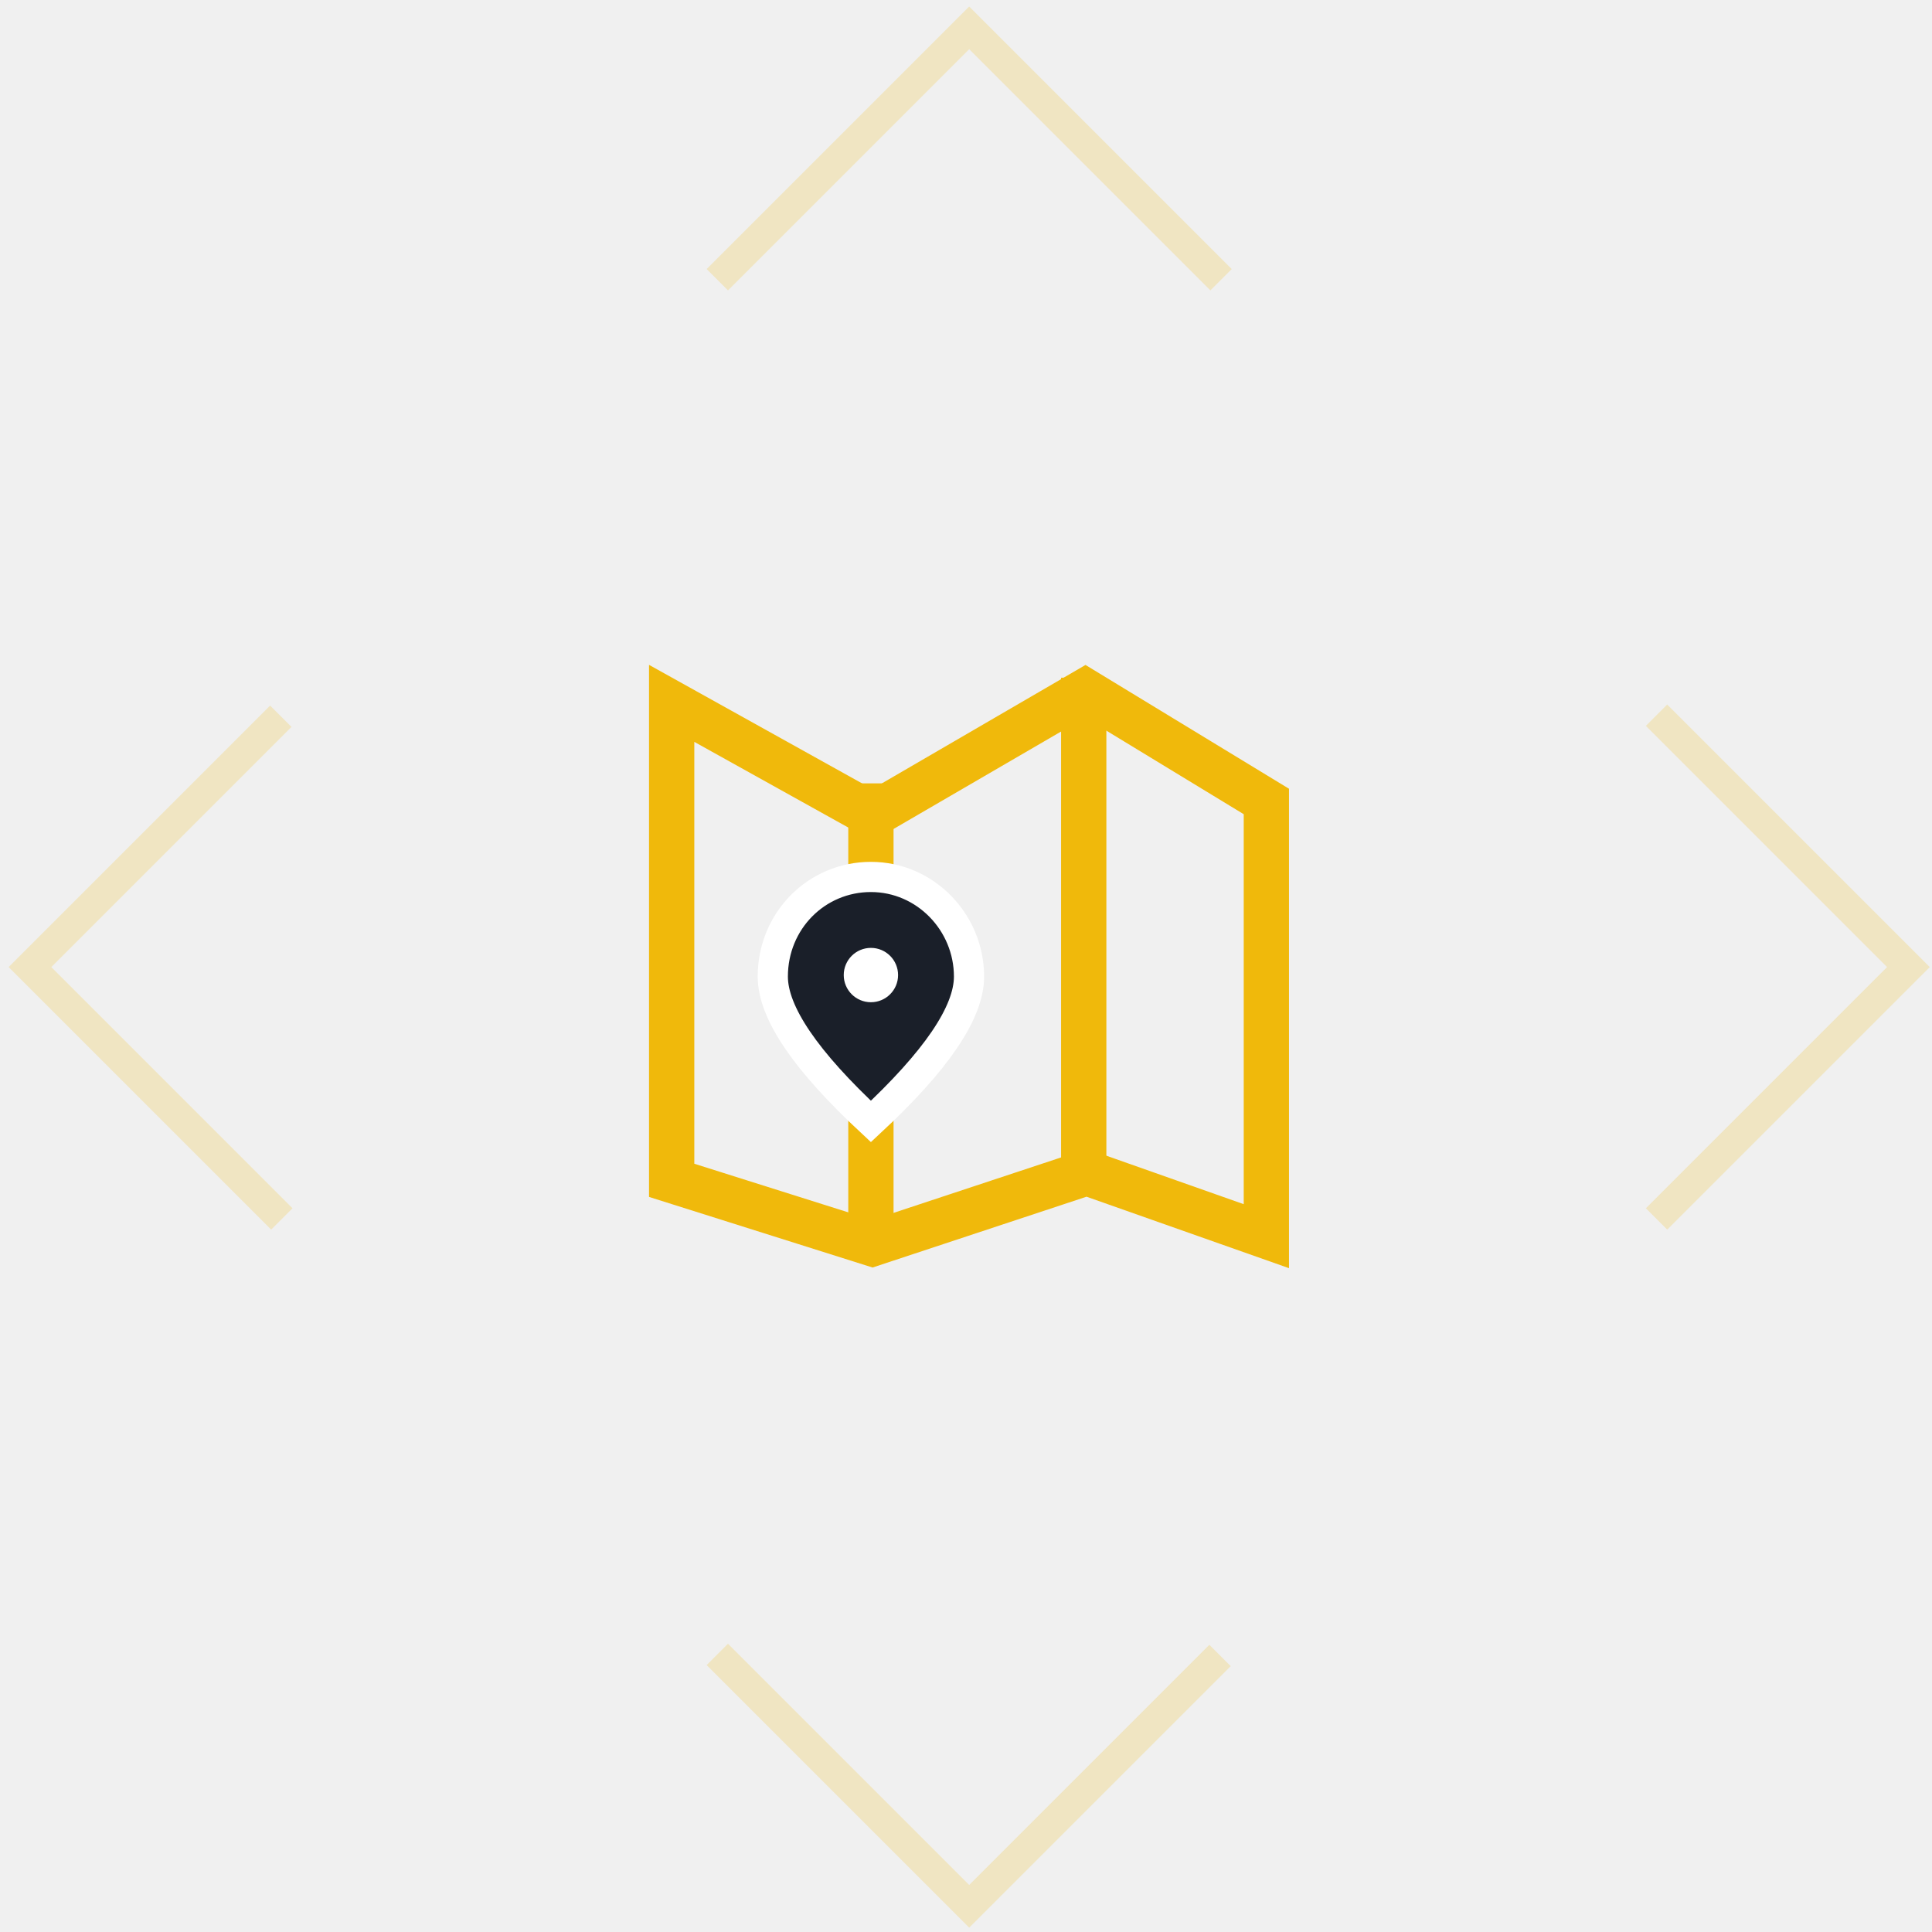
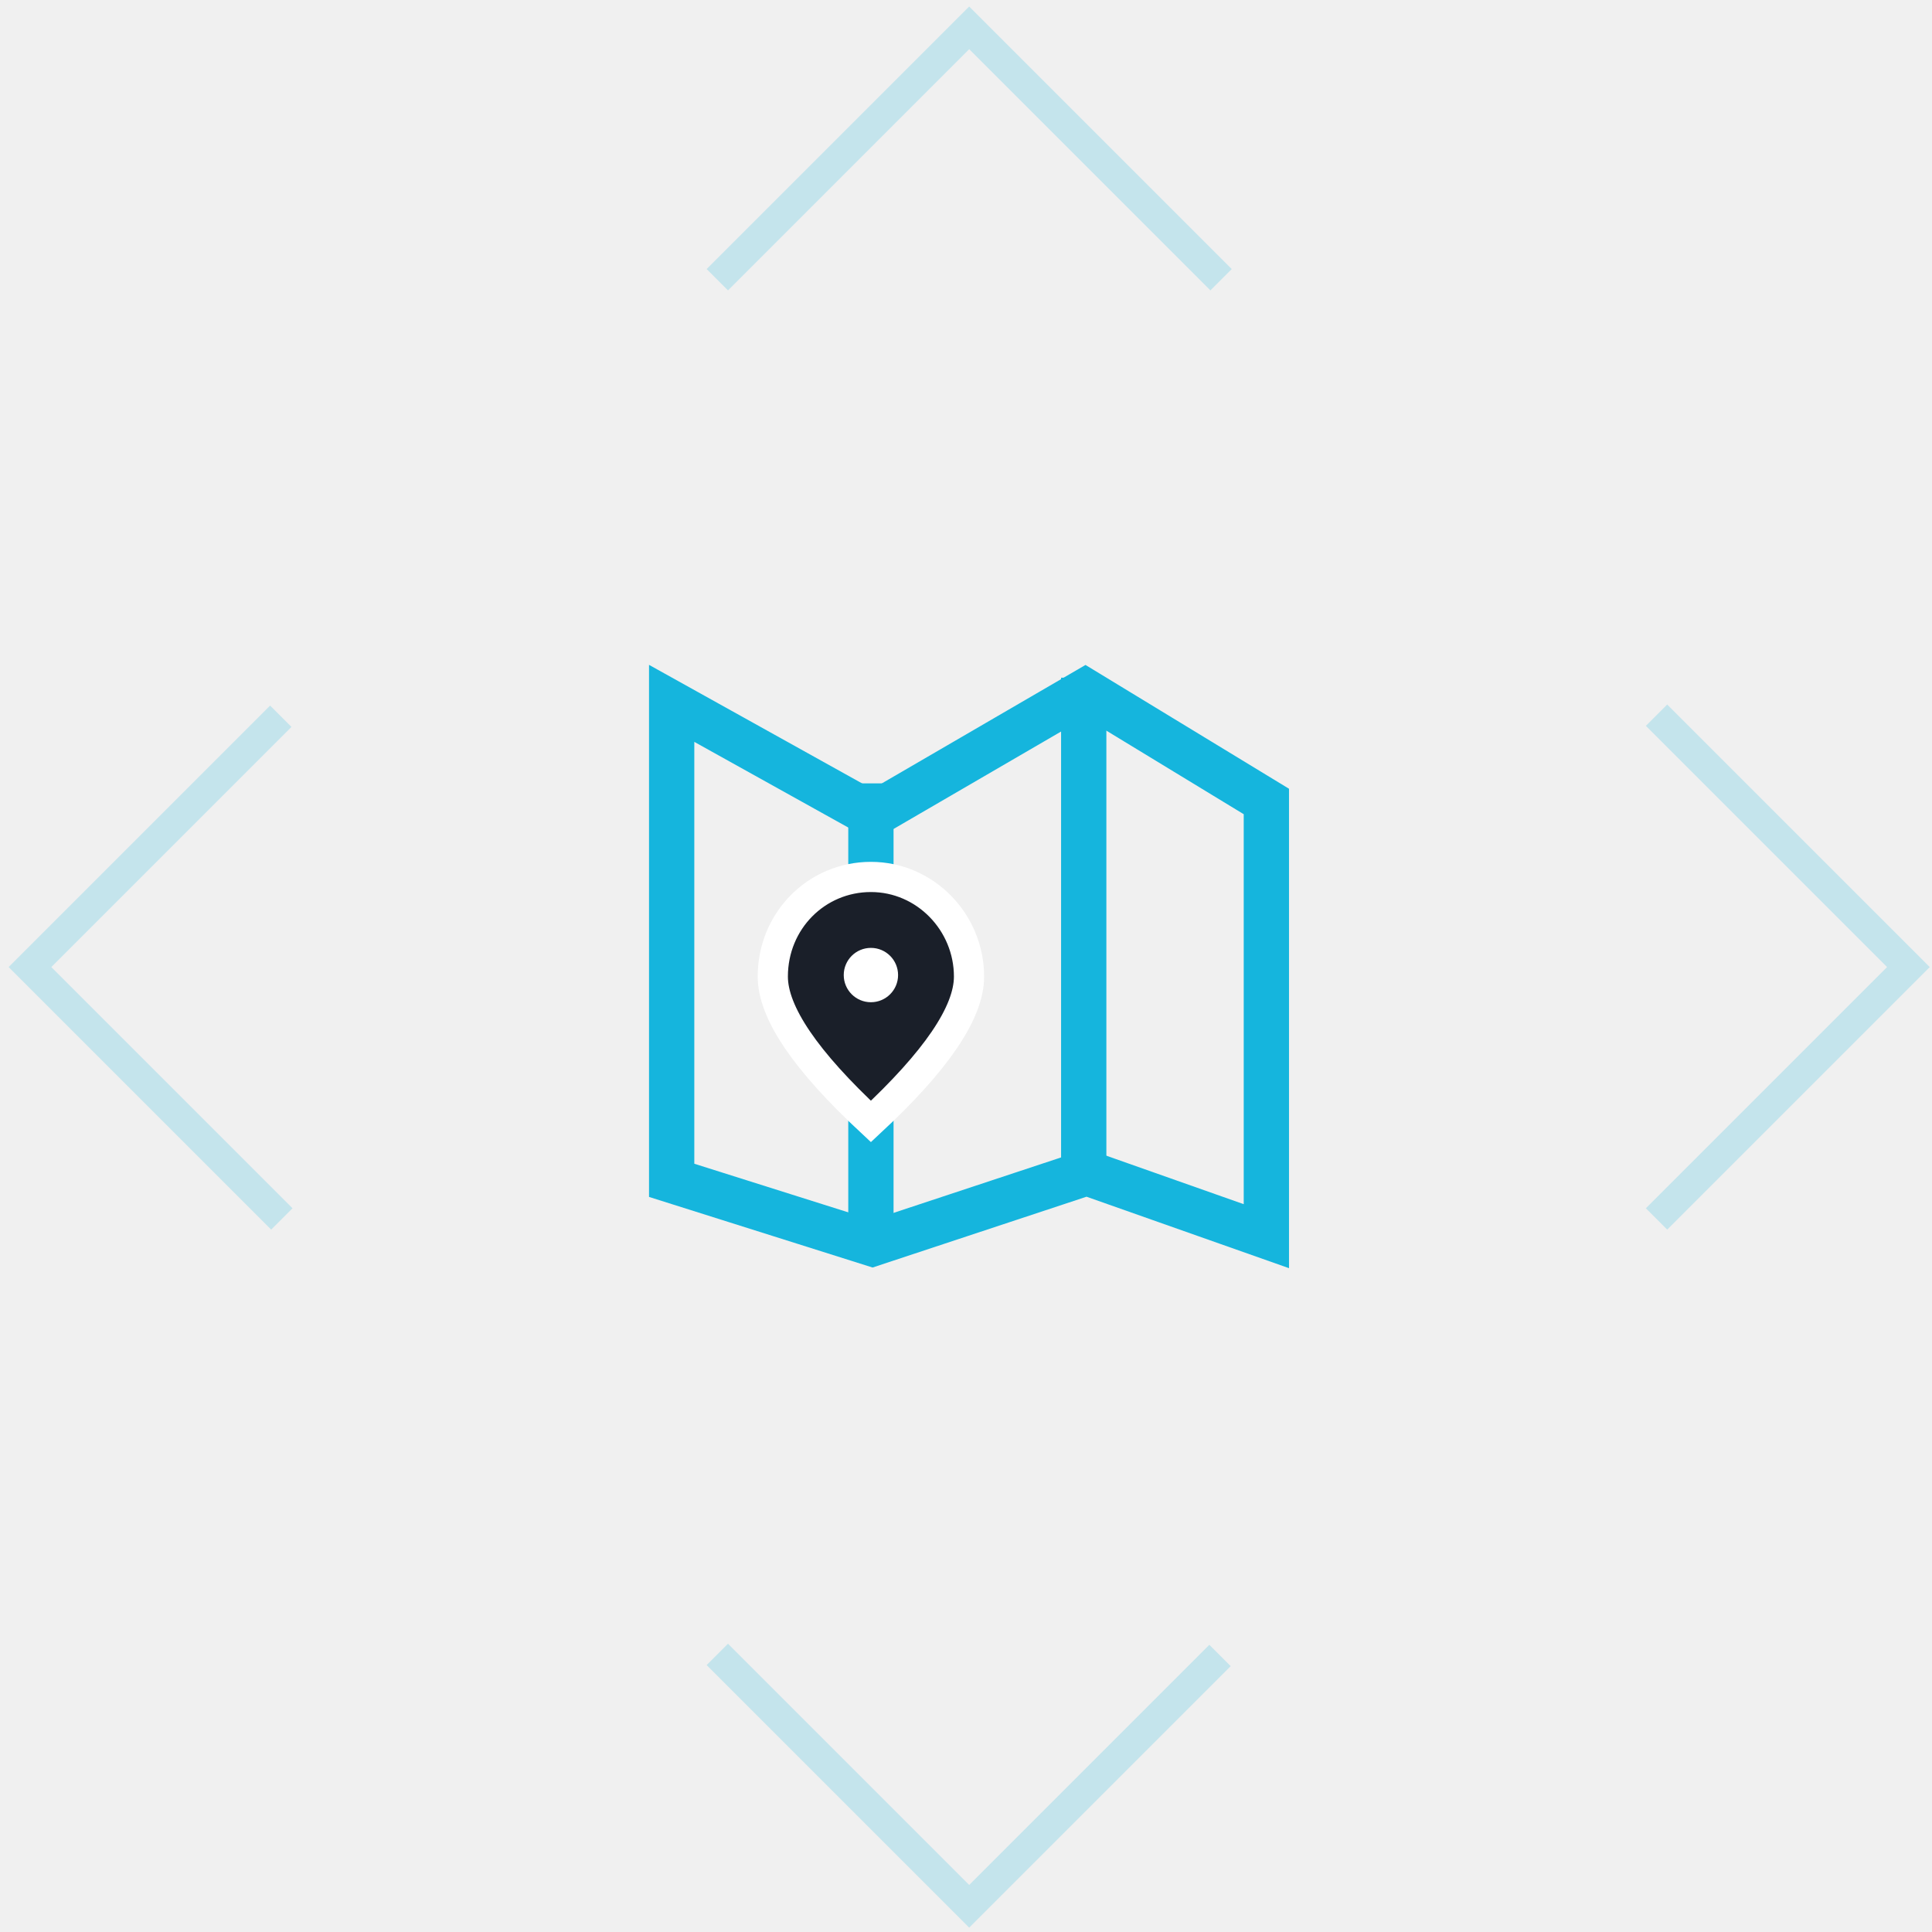
<svg xmlns="http://www.w3.org/2000/svg" version="1.1" id="图层_1" x="0px" y="0px" viewBox="0 0 128 128" style="enable-background:new 0 0 128 128;" xml:space="preserve">
  <style type="text/css">
	.st0{display:none;opacity:0.4;}
- 	.st1{display:inline;opacity:0.5;fill:none;stroke:#F0B90B;stroke-width:2;enable-background:new    ;}
- 	.st2{fill:none;stroke:#F0B90B;stroke-width:3;}
- 	.st3{fill:none;stroke:#F0B90B;stroke-width:3;stroke-linecap:square;}
+ 	.st1{display:inline;opacity:0.5;fill:none;stroke:#15b5dd;stroke-width:2;enable-background:new    ;}
+ 	.st2{fill:none;stroke:#15b5dd;stroke-width:3;}
+ 	.st3{fill:none;stroke:#15b5dd;stroke-width:3;stroke-linecap:square;}
	.st4{fill:#1A1F29;stroke:#FFFFFF;stroke-width:2;}
	.st5{fill:#FFFFFF;}
	.st6{opacity:0.4;}
- 	.st7{opacity:0.5;fill:none;stroke:#F0B90B;stroke-width:2;enable-background:new    ;}
+ 	.st7{opacity:0.5;fill:none;stroke:#15b5dd;stroke-width:2;enable-background:new    ;}
</style>
  <g id="teste-home">
    <g id="text-net-homepage" transform="translate(-1276, -487)">
      <g id="分组-copy-2" transform="translate(1276, 487)">
        <g id="_x33__x5F_hover">
          <g id="分组-6" transform="translate(64, 64) rotate(-315) translate(-64, -64) translate(19, 19)" class="st0">
            <path id="形状" class="st1" d="M1,24.6L24.6,1H1V24.6z" />
            <path id="形状-copy-2" class="st1" d="M1,65.4L24.6,89H1V65.4z" />
            <path id="形状-copy" class="st1" d="M89,24.6L65.4,1H89V24.6z" />
            <path id="形状-copy-3" class="st1" d="M89,65.4L65.4,89H89V65.4z" />
          </g>
          <g id="分组-2" transform="translate(43, 44)">
            <path id="矩形" class="st2" d="M1.5,2.6v31.6l13.3,4.2L29,33.7l11.9,4.2V9.1L28.9,1.8L14.8,10L1.5,2.6z" />
            <path id="直线" class="st3" d="M14.7,9.4v28.2" />
            <path id="直线-copy" class="st3" d="M28.8,2.4v30.6" />
            <path id="椭圆形" class="st4" d="M14.7,30.3c4.3-4,6.5-7.2,6.5-9.6c0-3.6-2.9-6.6-6.5-6.6s-6.5,2.9-6.5,6.6       C8.2,23.1,10.4,26.3,14.7,30.3z" />
            <circle id="椭圆形_1_" class="st5" cx="14.7" cy="20.6" r="1.8" />
          </g>
        </g>
      </g>
    </g>
  </g>
  <g id="分组-6_1_" transform="translate(64, 64) rotate(-315) translate(-64, -64) translate(19, 19)" class="st6">
    <path id="形状_2_" class="st7" d="M24.8,0.9H1.2v23.6" />
    <path id="形状-copy-2_1_" class="st7" d="M24.8,88.9H1.2V65.4" />
    <path id="形状-copy_1_" class="st7" d="M65.6,0.9h23.6v23.6" />
    <path id="形状-copy-3_1_" class="st7" d="M65.6,88.9h23.6V65.4" />
  </g>
</svg>
